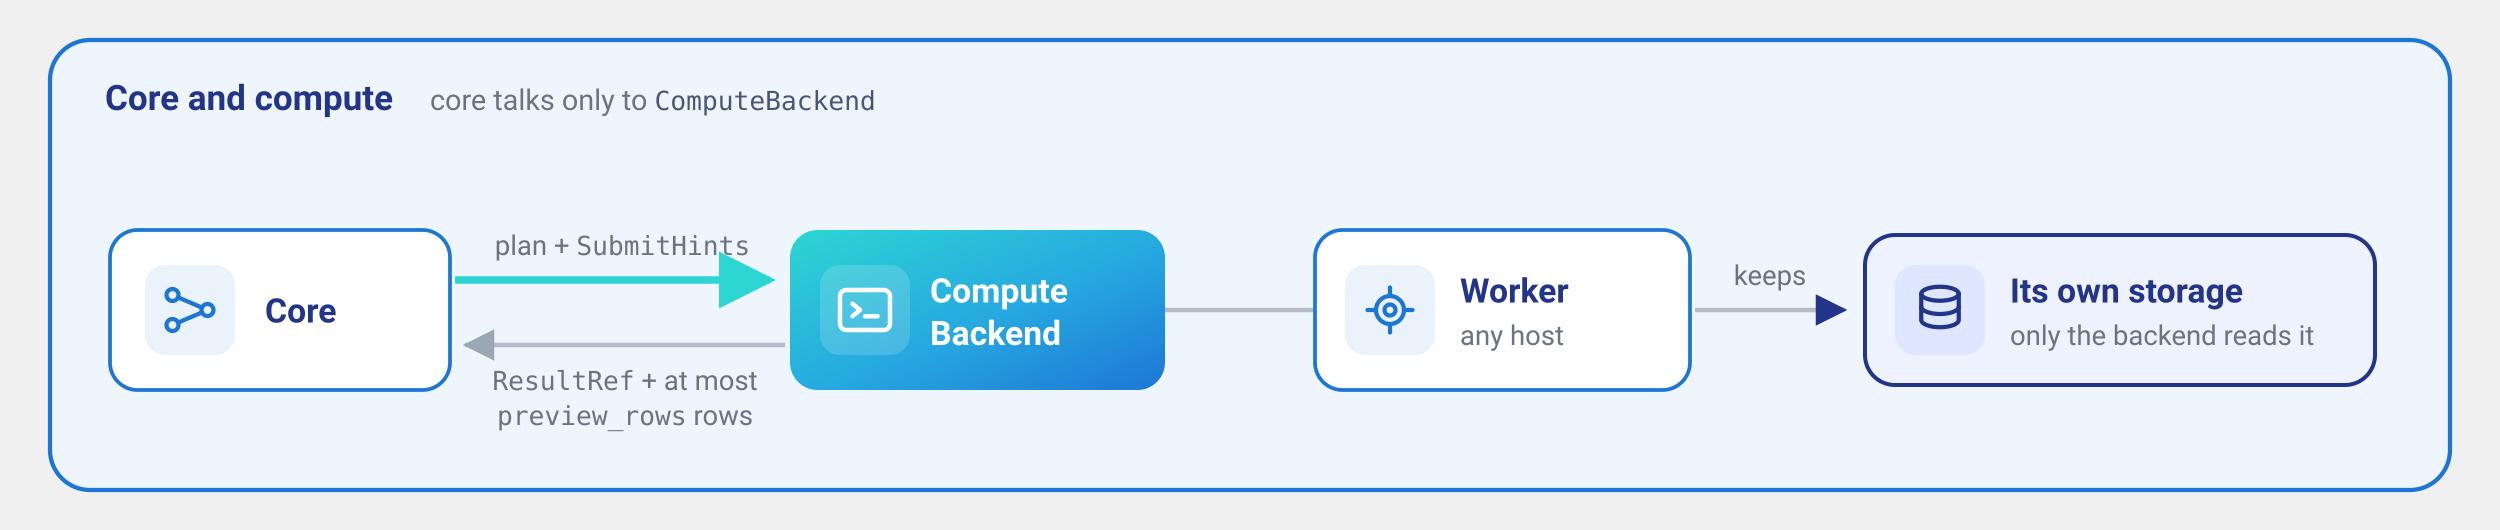
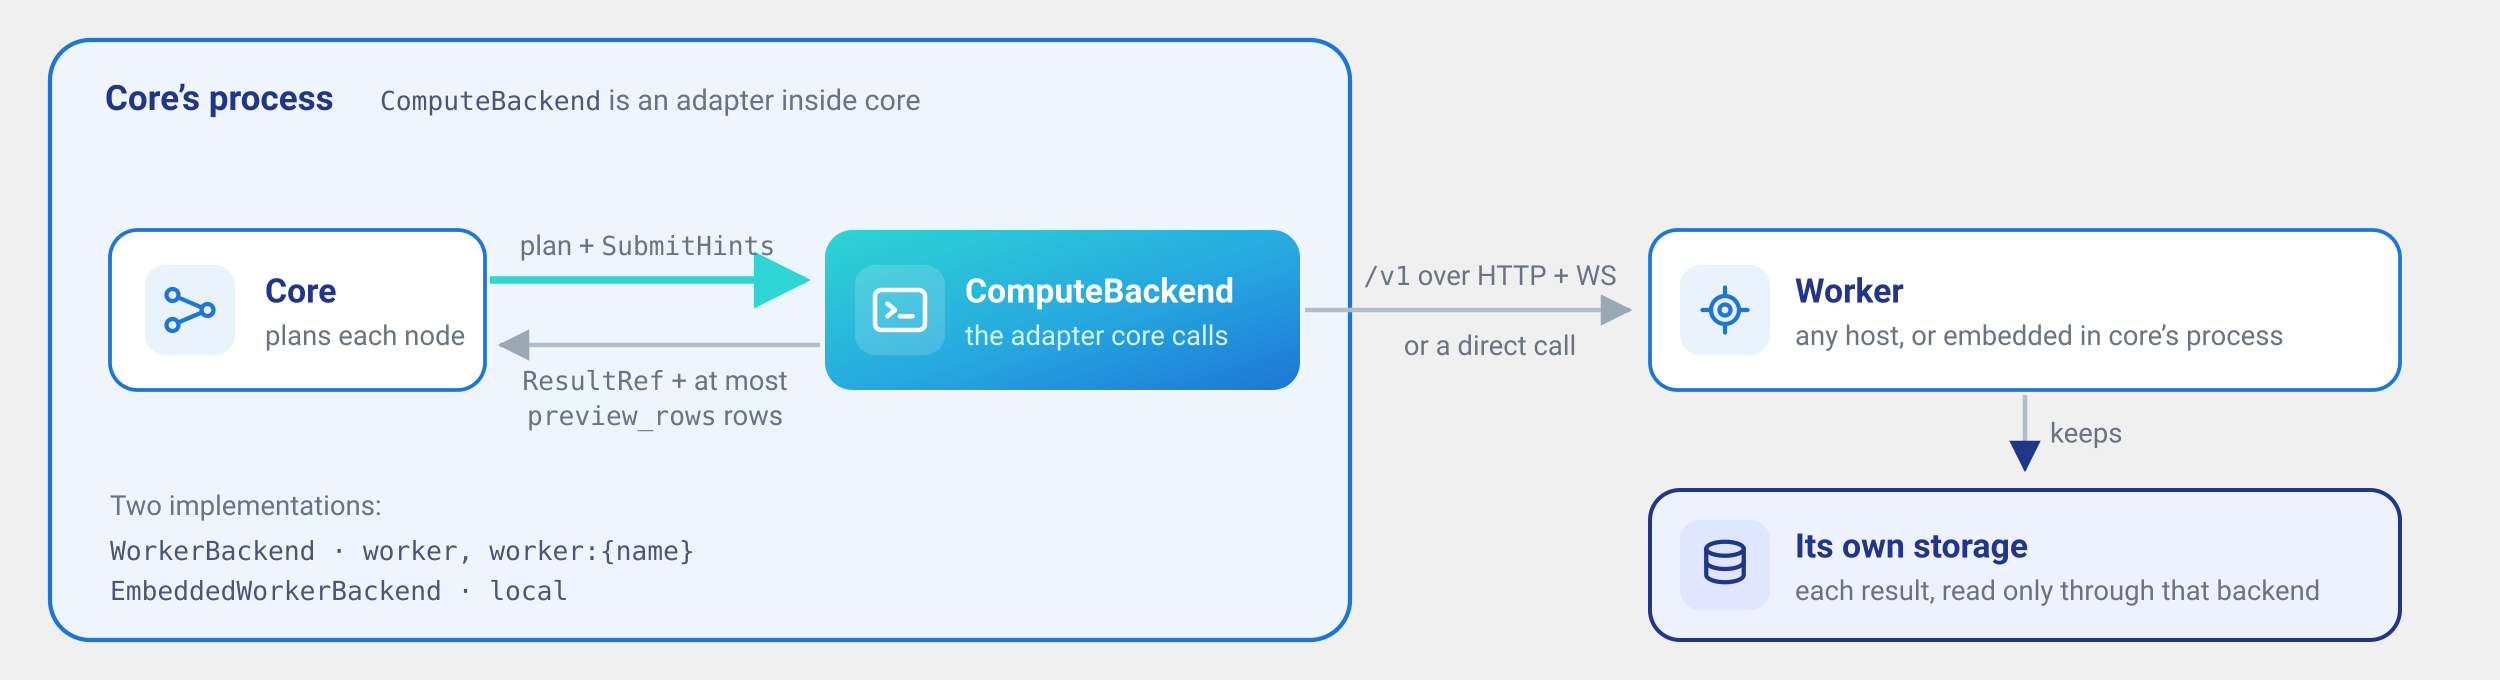
- <svg xmlns="http://www.w3.org/2000/svg" viewBox="0 0 1000 212" role="img" aria-label="Core talks to compute only through ComputeBackend: core sends a plan with SubmitHints to a ComputeBackend and gets back a ResultRef and at most preview_rows rows; the backend fronts a worker on any host, which keeps the result in its own storage, which only that backend reads.">
+ <svg xmlns="http://www.w3.org/2000/svg" viewBox="0 0 1000 272" role="img" aria-label="Core's process holds core, which plans each node, and a ComputeBackend, the adapter core calls: WorkerBackend (ids worker and worker:name) or EmbeddedWorkerBackend (id local). Core sends the backend a plan with SubmitHints and gets back a ResultRef and at most preview_rows rows. The backend reaches the worker over the /v1 routes on HTTP and WebSocket, or by a direct call for the worker embedded in core's process; the worker runs on any host and keeps each result in its own storage, read only through that backend.">
  <defs>
    <linearGradient id="brand" x1="0" y1="0" x2="1" y2="1">
      <stop offset="0" stop-color="#2DD5D3" />
      <stop offset="0.55" stop-color="#26A8E0" />
      <stop offset="1" stop-color="#1D76D6" />
    </linearGradient>
    <marker id="ah" markerWidth="10" markerHeight="10" refX="7.5" refY="4.5" orient="auto">
      <path d="M1,1 L8,4.5 L1,8 Z" fill="#9aa8b6" />
    </marker>
    <marker id="ahc" markerWidth="11" markerHeight="11" refX="7.8" refY="5" orient="auto">
      <path d="M1,1.2 L8.6,5 L1,8.8 Z" fill="#2DD5D3" />
    </marker>
    <marker id="ahn" markerWidth="10" markerHeight="10" refX="7.5" refY="4.5" orient="auto">
      <path d="M1,1 L8,4.5 L1,8 Z" fill="#233588" />
    </marker>
  </defs>
  <style>
    .cluster { fill:#eef5fd; stroke:#1D76D6; stroke-width:1.7; }
    .box   { fill:#ffffff; stroke:#1D76D6; stroke-width:1.5; }
    .store { fill:#eef2ff; stroke:#233588; stroke-width:1.6; }
    .chip  { fill:#eaf3fc; }
    .chipn { fill:#dfe6ff; }
    .chipw { fill:#ffffff; fill-opacity:0.16; }
    .ic    { fill:none; stroke:#1D76D6; stroke-width:1.7; stroke-linecap:round; stroke-linejoin:round; }
    .icn   { fill:none; stroke:#233588; stroke-width:1.7; stroke-linecap:round; stroke-linejoin:round; }
    .icw   { fill:none; stroke:#ffffff; stroke-width:1.8; stroke-linecap:round; stroke-linejoin:round; }
    .ctitle{ font-family:Roboto,Arial,sans-serif; font-weight:700; font-size:14px; fill:#233588; }
    .sub   { font-family:Roboto,Arial,sans-serif; font-size:11.5px; fill:#6b7280; }
    .t     { font-family:Roboto,Arial,sans-serif; font-weight:600; font-size:13.5px; fill:#233588; }
    .tw    { font-family:Roboto,Arial,sans-serif; font-weight:600; font-size:13.5px; fill:#ffffff; }
+     .sw    { font-family:Roboto,Arial,sans-serif; font-size:11px; fill:#d3f7f6; }
    .s     { font-family:Roboto,Arial,sans-serif; font-size:11px; fill:#6b7280; }
+     .mono  { font-family:'Roboto Mono',Menlo,Consolas,monospace; font-size:10.5px; fill:#4a5578; }
    .albl  { font-family:Roboto,Arial,sans-serif; font-size:11px; fill:#6b7280; }
    .am    { font-family:'Roboto Mono',Menlo,Consolas,monospace; font-size:10.5px; }
    .arw   { fill:none; stroke:#b3bcc9; stroke-width:1.8; }
    .arwc  { fill:none; stroke:#2DD5D3; stroke-width:3; }
-     .link  { fill:none; stroke:#b3bcc9; stroke-width:1.8; }
  </style>
-   <rect class="cluster" x="20" y="16" width="960" height="180" rx="16" />
-   <text class="ctitle" x="42" y="44">Core and compute</text>
-   <text class="sub" x="172" y="44">core talks only to <tspan class="am" fill="#4a5578">ComputeBackend</tspan>
+   <rect class="cluster" x="20" y="16" width="520" height="240" rx="16" />
+   <text class="ctitle" x="42" y="44">Core’s process</text>
+   <text class="sub" x="152" y="44">
+     <tspan class="am" fill="#4a5578">ComputeBackend</tspan> is an adapter inside core</text>
+   <path class="arwc" d="M196,112 H322" marker-end="url(#ahc)" />
+   <text class="albl" x="259" y="102" text-anchor="middle">plan + <tspan class="am">SubmitHints</tspan>
  </text>
-   <path class="arwc" d="M182,112 H308" marker-end="url(#ahc)" />
-   <text class="albl" x="249" y="102" text-anchor="middle">plan + <tspan class="am">SubmitHints</tspan>
-   </text>
-   <path class="arw" d="M314,138 H186" marker-end="url(#ah)" />
-   <text class="albl" x="250" y="156" text-anchor="middle">
+   <path class="arw" d="M328,138 H200" marker-end="url(#ah)" />
+   <text class="albl" x="262" y="156" text-anchor="middle">
    <tspan class="am">ResultRef</tspan> + at most</text>
-   <text class="albl" x="250" y="170" text-anchor="middle">
+   <text class="albl" x="262" y="170" text-anchor="middle">
    <tspan class="am">preview_rows</tspan> rows</text>
-   <path class="link" d="M466,124 H526" />
-   <path class="arw" d="M678,124 H738" marker-end="url(#ahn)" />
-   <text class="albl" x="708" y="114" text-anchor="middle">keeps</text>
  <g>
-     <rect class="box" x="44" y="92" width="136" height="64" rx="11" />
+     <rect class="box" x="44" y="92" width="150" height="64" rx="11" />
    <rect class="chip" x="58" y="106" width="36" height="36" rx="8" />
    <g class="ic" transform="translate(64,112)">
      <circle cx="5" cy="6" r="2.4" />
      <circle cx="5" cy="18" r="2.4" />
      <circle cx="19" cy="12" r="2.4" />
      <path d="M7.3,7 L16.7,11" />
      <path d="M7.3,17 L16.7,13" />
    </g>
-     <text class="t" x="106" y="129">Core</text>
+     <text class="t" x="106" y="121">Core</text>
+     <text class="s" x="106" y="138">plans each node</text>
  </g>
  <g>
-     <rect x="316" y="92" width="150" height="64" rx="11" fill="url(#brand)" />
-     <rect class="chipw" x="328" y="106" width="36" height="36" rx="8" />
-     <g class="icw" transform="translate(334,112)">
+     <rect x="330" y="92" width="190" height="64" rx="11" fill="url(#brand)" />
+     <rect class="chipw" x="342" y="106" width="36" height="36" rx="8" />
+     <g class="icw" transform="translate(348,112)">
      <rect x="2" y="4" width="20" height="16" rx="2.5" />
      <path d="M7,9.5 L10,12 L7,14.5" />
      <line x1="12" y1="14.5" x2="17" y2="14.5" />
    </g>
-     <text class="tw" x="372" y="121">Compute</text>
-     <text class="tw" x="372" y="138">Backend</text>
+     <text class="tw" x="386" y="121">ComputeBackend</text>
+     <text class="sw" x="386" y="138">the adapter core calls</text>
  </g>
+   <text class="s" x="44" y="206">Two implementations:</text>
+   <text class="mono" x="44" y="224">WorkerBackend · worker, worker:{name}</text>
+   <text class="mono" x="44" y="240">EmbeddedWorkerBackend · local</text>
+   <path class="arw" d="M522,124 H652" marker-end="url(#ah)" />
+   <text class="albl" x="596" y="114" text-anchor="middle">
+     <tspan class="am">/v1</tspan> over HTTP + WS</text>
+   <text class="albl" x="596" y="142" text-anchor="middle">or a direct call</text>
  <g>
-     <rect class="box" x="526" y="92" width="150" height="64" rx="11" />
-     <rect class="chip" x="538" y="106" width="36" height="36" rx="8" />
-     <g class="ic" transform="translate(544,112)">
+     <rect class="box" x="660" y="92" width="300" height="64" rx="11" />
+     <rect class="chip" x="672" y="106" width="36" height="36" rx="8" />
+     <g class="ic" transform="translate(678,112)">
      <circle cx="12" cy="12" r="5.6" />
      <circle cx="12" cy="12" r="2.2" />
      <line x1="12" y1="3" x2="12" y2="5.4" />
      <line x1="12" y1="18.6" x2="12" y2="21" />
      <line x1="3" y1="12" x2="5.4" y2="12" />
      <line x1="18.6" y1="12" x2="21" y2="12" />
    </g>
-     <text class="t" x="584" y="121">Worker</text>
-     <text class="s" x="584" y="138">any host</text>
+     <text class="t" x="718" y="121">Worker</text>
+     <text class="s" x="718" y="138">any host, or embedded in core’s process</text>
  </g>
+   <path class="arw" d="M810,158 V188" marker-end="url(#ahn)" />
+   <text class="albl" x="820" y="177">keeps</text>
  <g>
-     <rect class="store" x="746" y="94" width="204" height="60" rx="12" />
-     <rect class="chipn" x="758" y="106" width="36" height="36" rx="8" />
-     <g class="icn" transform="translate(764,112)">
+     <rect class="store" x="660" y="196" width="300" height="60" rx="12" />
+     <rect class="chipn" x="672" y="208" width="36" height="36" rx="8" />
+     <g class="icn" transform="translate(678,214)">
      <ellipse cx="12" cy="5.5" rx="7.5" ry="2.8" />
      <path d="M4.5,5.5 V16 C4.5,17.6 7.9,18.9 12,18.9 C16.1,18.9 19.5,17.6 19.5,16 V5.5" />
      <path d="M4.5,10.7 C4.5,12.3 7.9,13.6 12,13.6 C16.1,13.6 19.5,12.3 19.5,10.7" />
    </g>
-     <text class="t" x="804" y="121">Its own storage</text>
-     <text class="s" x="804" y="138" fill="#4a5578">only the backend reads it</text>
+     <text class="t" x="718" y="223">Its own storage</text>
+     <text class="s" x="718" y="240" fill="#4a5578">each result, read only through that backend</text>
  </g>
</svg>
